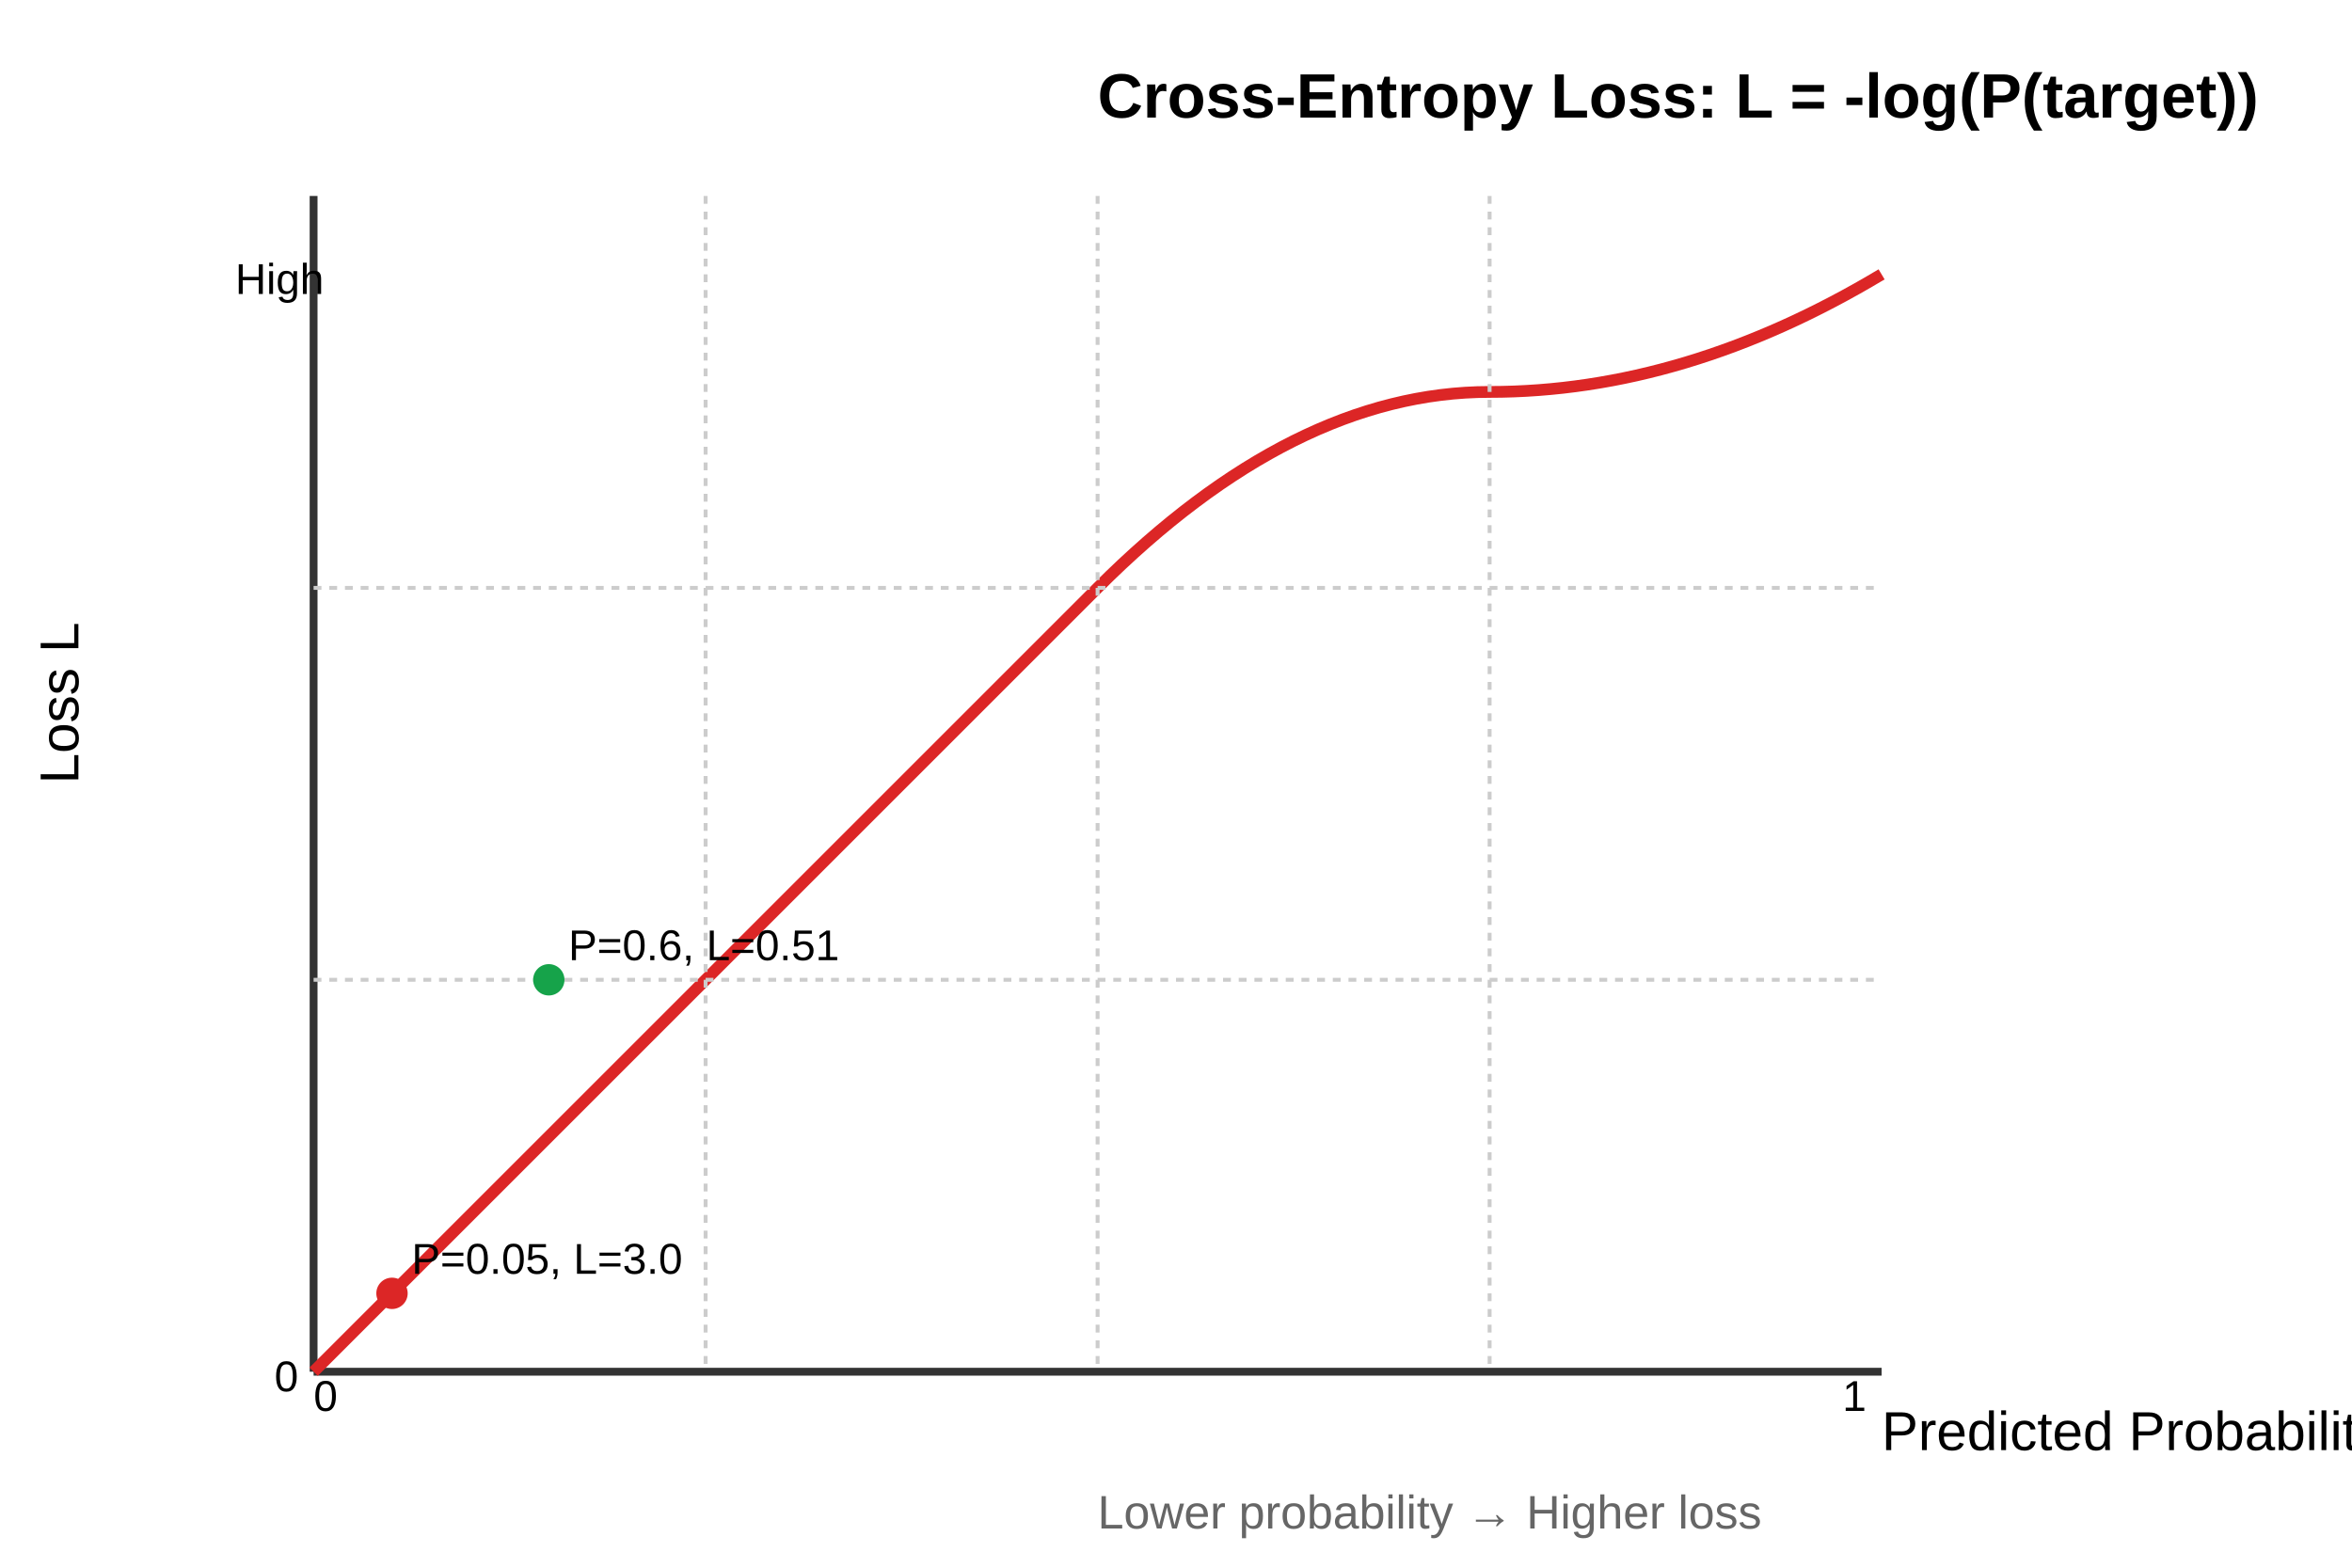
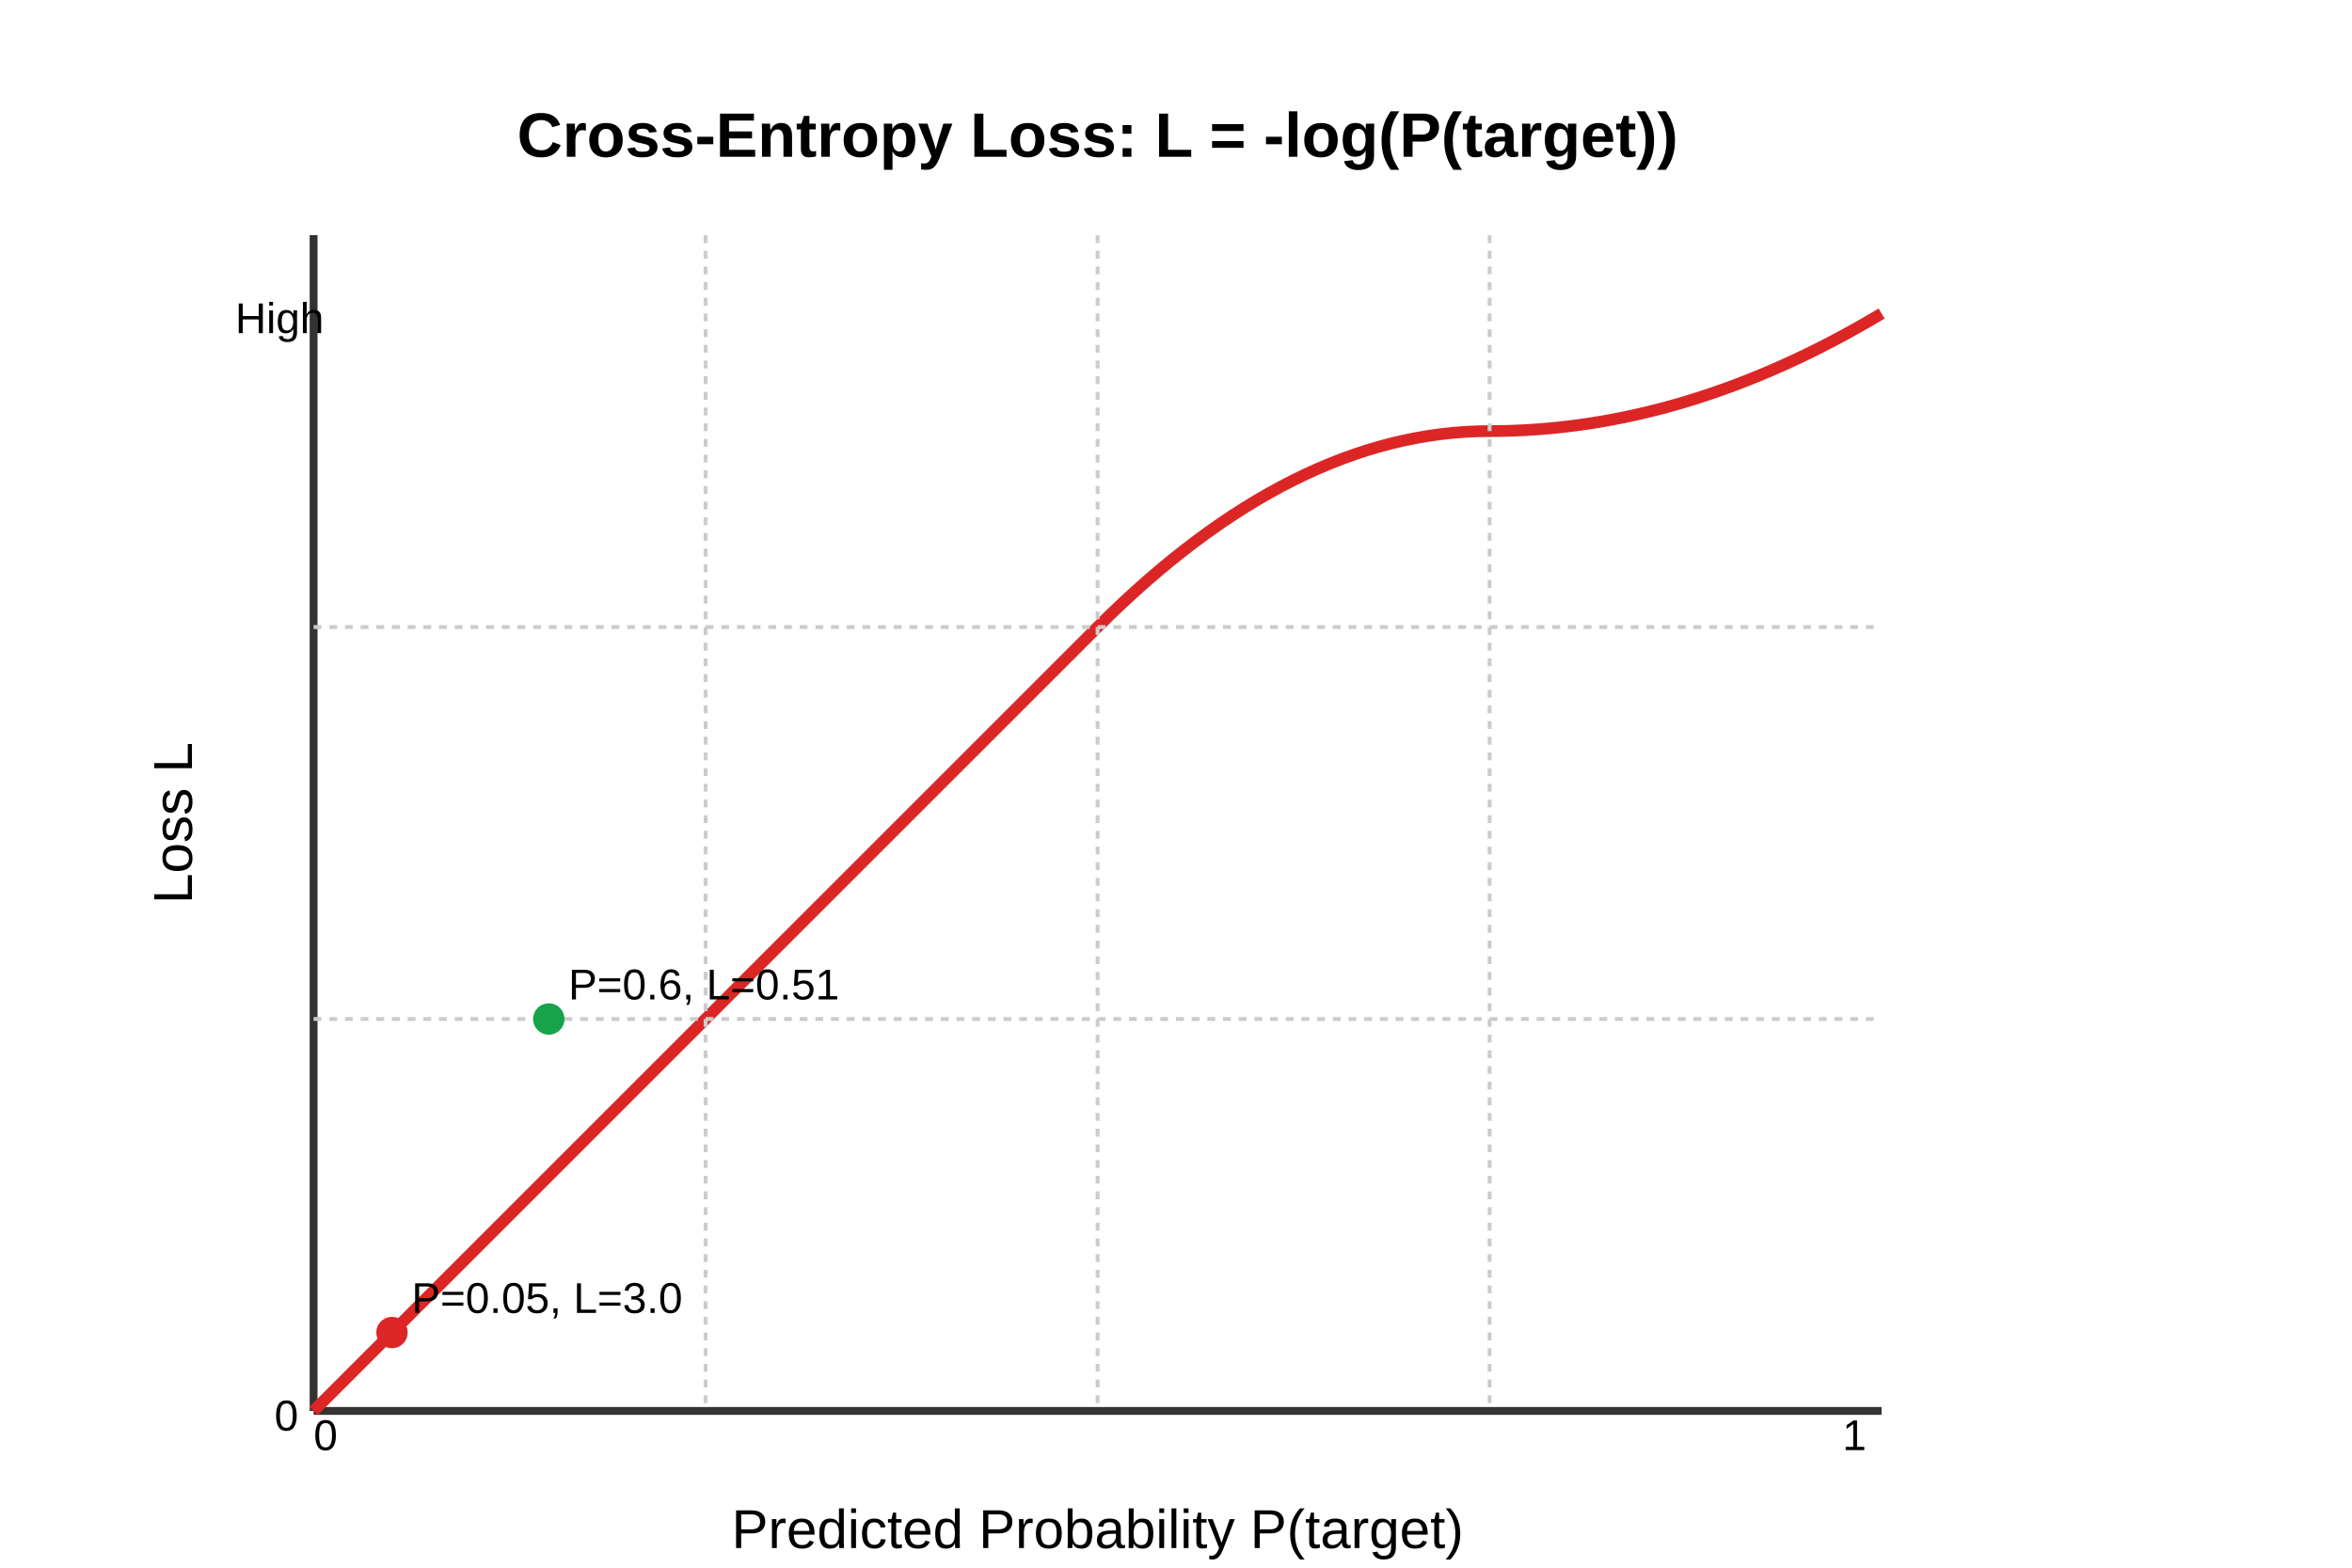
<svg xmlns="http://www.w3.org/2000/svg" width="600" height="400">
-   <g transform="translate(80, 50)">
-     <text x="200" y="-20" font-family="Arial" font-size="16" font-weight="bold">Cross-Entropy Loss: L = -log(P(target))</text>
+   <g transform="translate(80, 60)">
+     <text x="200" y="-20" font-family="Arial" font-size="16" font-weight="bold" text-anchor="middle">Cross-Entropy Loss: L = -log(P(target))</text>
    <line x1="0" y1="300" x2="400" y2="300" stroke="#333" stroke-width="2" />
    <line x1="0" y1="300" x2="0" y2="0" stroke="#333" stroke-width="2" />
-     <text x="400" y="320" font-family="Arial" font-size="14">Predicted Probability P(target)</text>
-     <text x="-60" y="150" font-family="Arial" font-size="14" transform="rotate(-90, -60, 150)">Loss L</text>
+     <text x="200" y="335" font-family="Arial" font-size="14" text-anchor="middle">Predicted Probability P(target)</text>
+     <text x="-35" y="150" font-family="Arial" font-size="14" text-anchor="middle" dominant-baseline="middle" transform="rotate(-90, -35, 150)">Loss L</text>
    <path d="M 0,300 Q 50,250 100,200 T 200,100 T 300,50 T 400,20" stroke="#dc2626" stroke-width="3" fill="none" />
    <line x1="100" y1="0" x2="100" y2="300" stroke="#ccc" stroke-width="1" stroke-dasharray="2,2" />
    <line x1="200" y1="0" x2="200" y2="300" stroke="#ccc" stroke-width="1" stroke-dasharray="2,2" />
    <line x1="300" y1="0" x2="300" y2="300" stroke="#ccc" stroke-width="1" stroke-dasharray="2,2" />
    <line x1="0" y1="100" x2="400" y2="100" stroke="#ccc" stroke-width="1" stroke-dasharray="2,2" />
    <line x1="0" y1="200" x2="400" y2="200" stroke="#ccc" stroke-width="1" stroke-dasharray="2,2" />
    <circle cx="60" cy="200" r="4" fill="#16a34a" />
    <text x="65" y="195" font-family="Arial" font-size="11">P=0.6, L=0.51</text>
    <circle cx="20" cy="280" r="4" fill="#dc2626" />
    <text x="25" y="275" font-family="Arial" font-size="11">P=0.05, L=3.0</text>
    <text x="0" y="310" font-family="Arial" font-size="11">0</text>
    <text x="390" y="310" font-family="Arial" font-size="11">1</text>
    <text x="-10" y="305" font-family="Arial" font-size="11">0</text>
    <text x="-20" y="25" font-family="Arial" font-size="11">High</text>
-     <text x="200" y="340" font-family="Arial" font-size="12" fill="#666">Lower probability → Higher loss</text>
+     <text x="200" y="355" font-family="Arial" font-size="12" fill="#666" text-anchor="middle">Lower probability → Higher loss</text>
  </g>
</svg>
